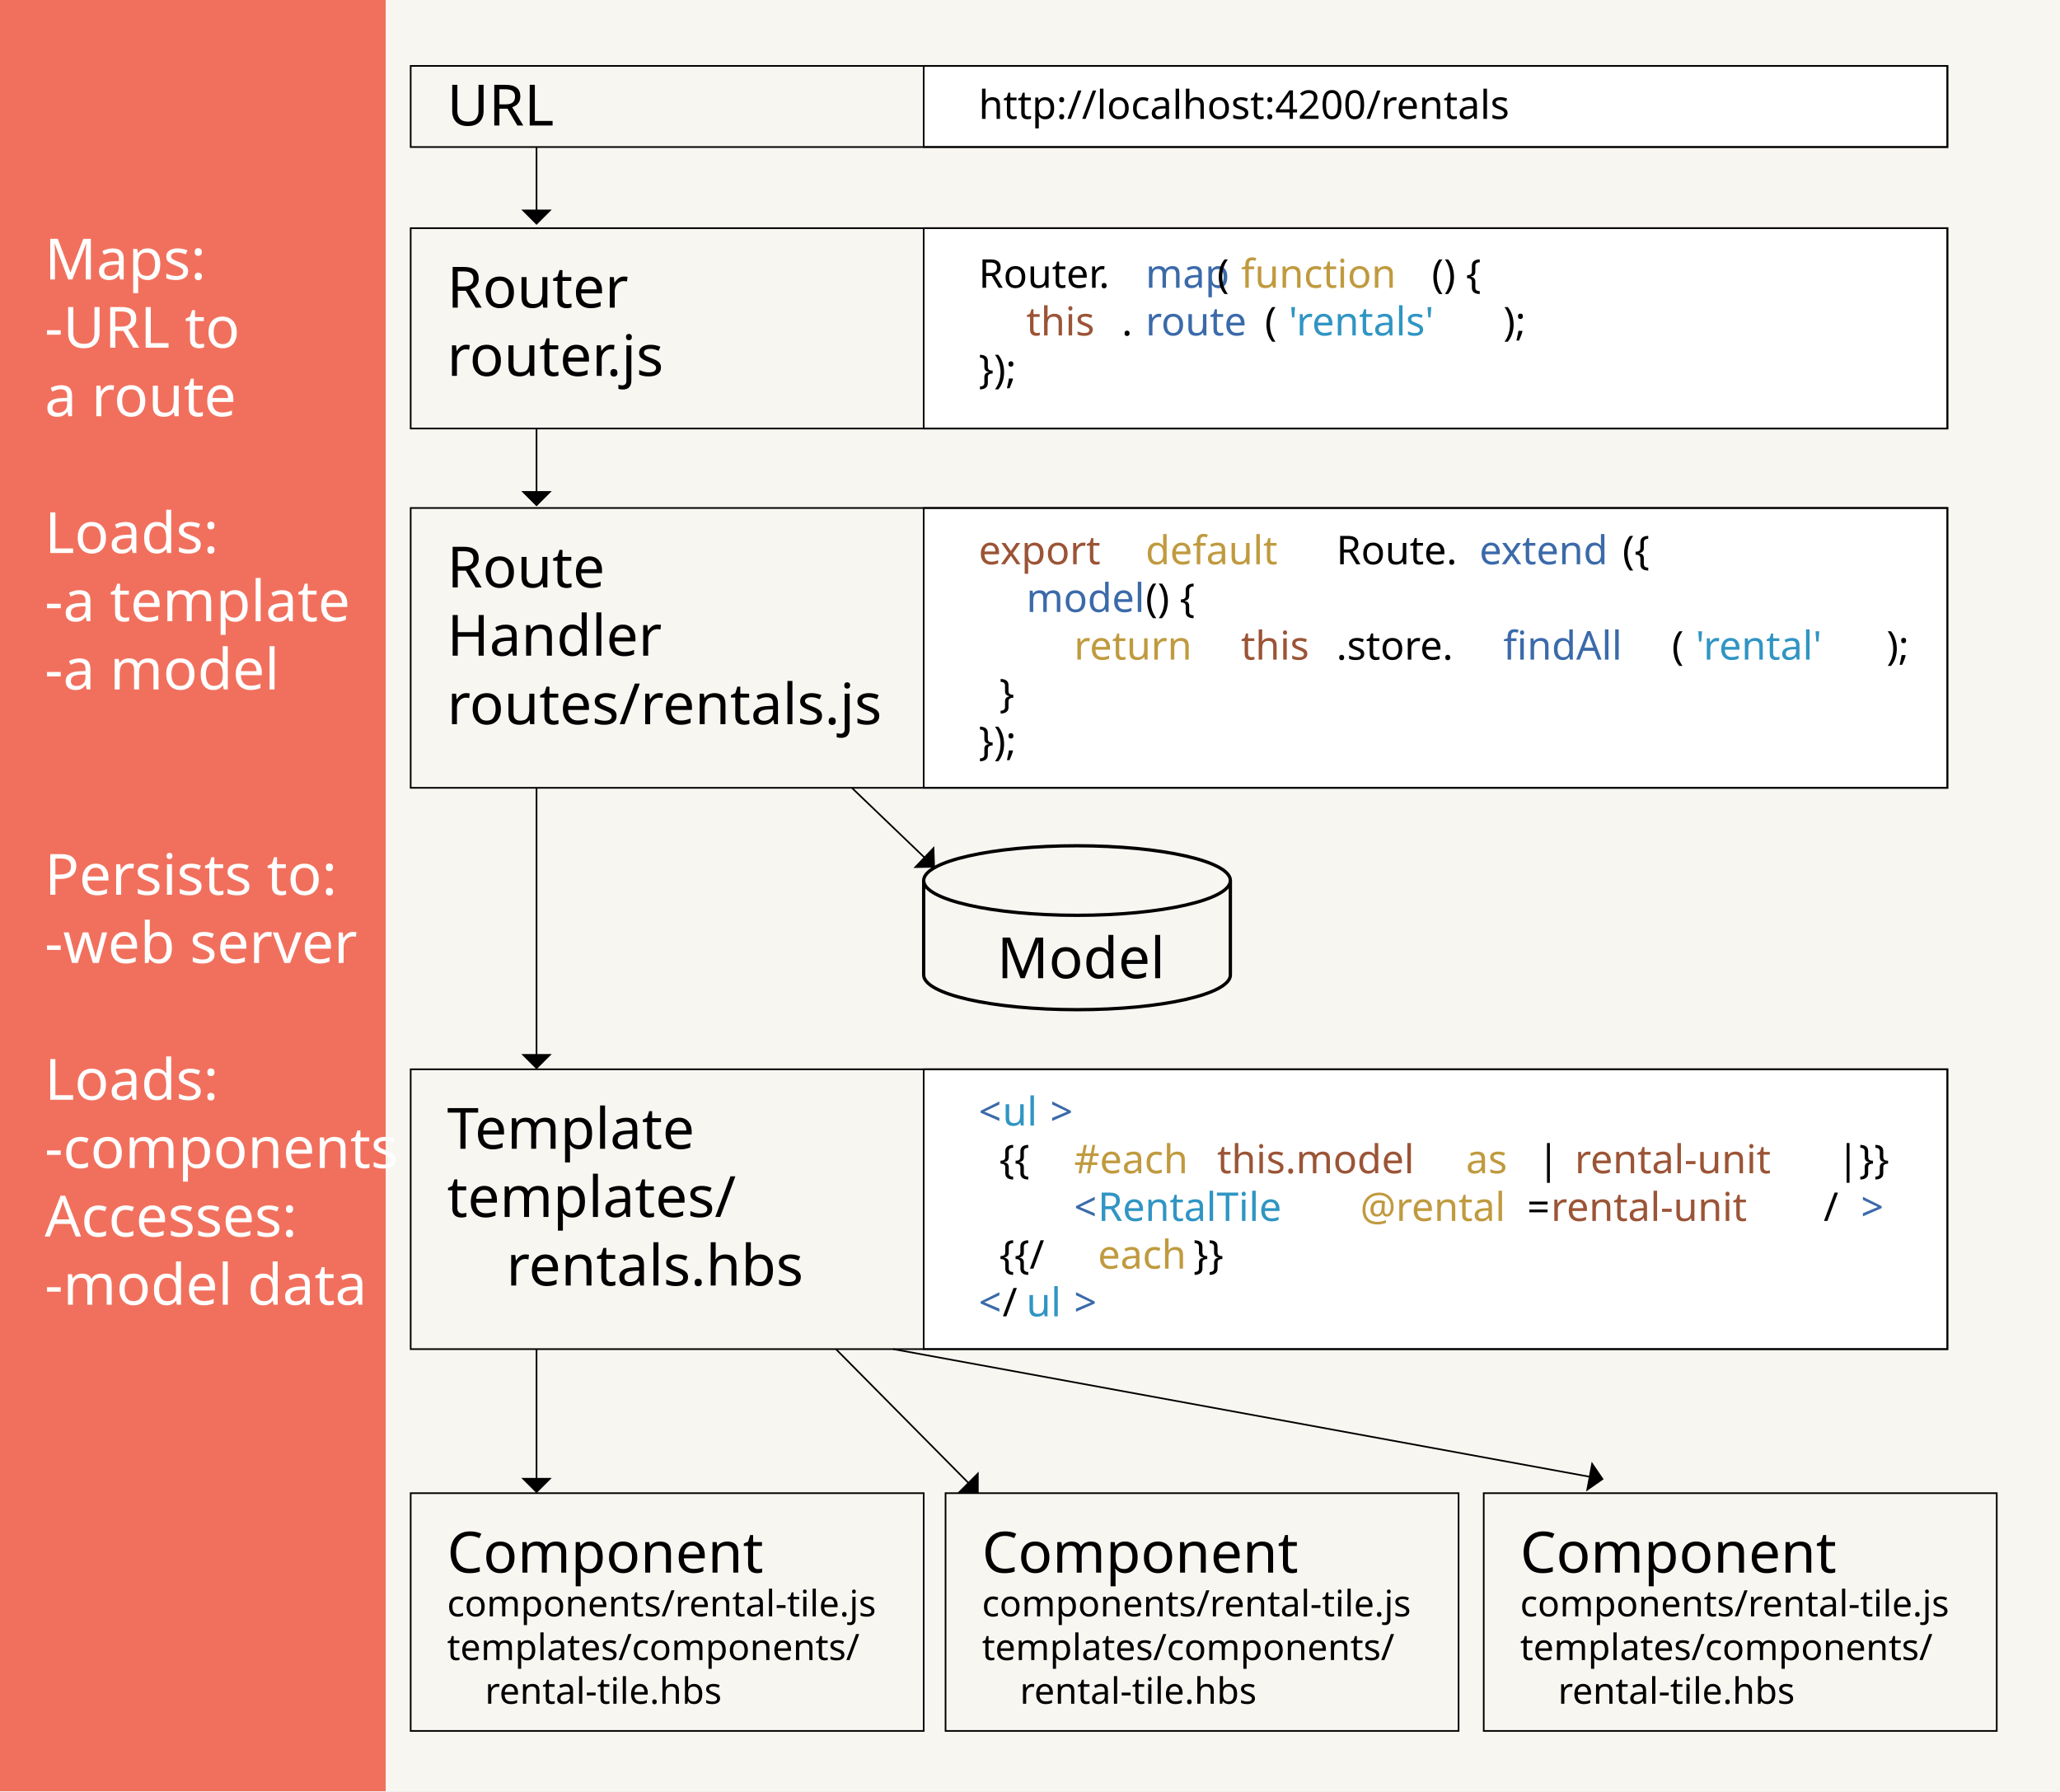
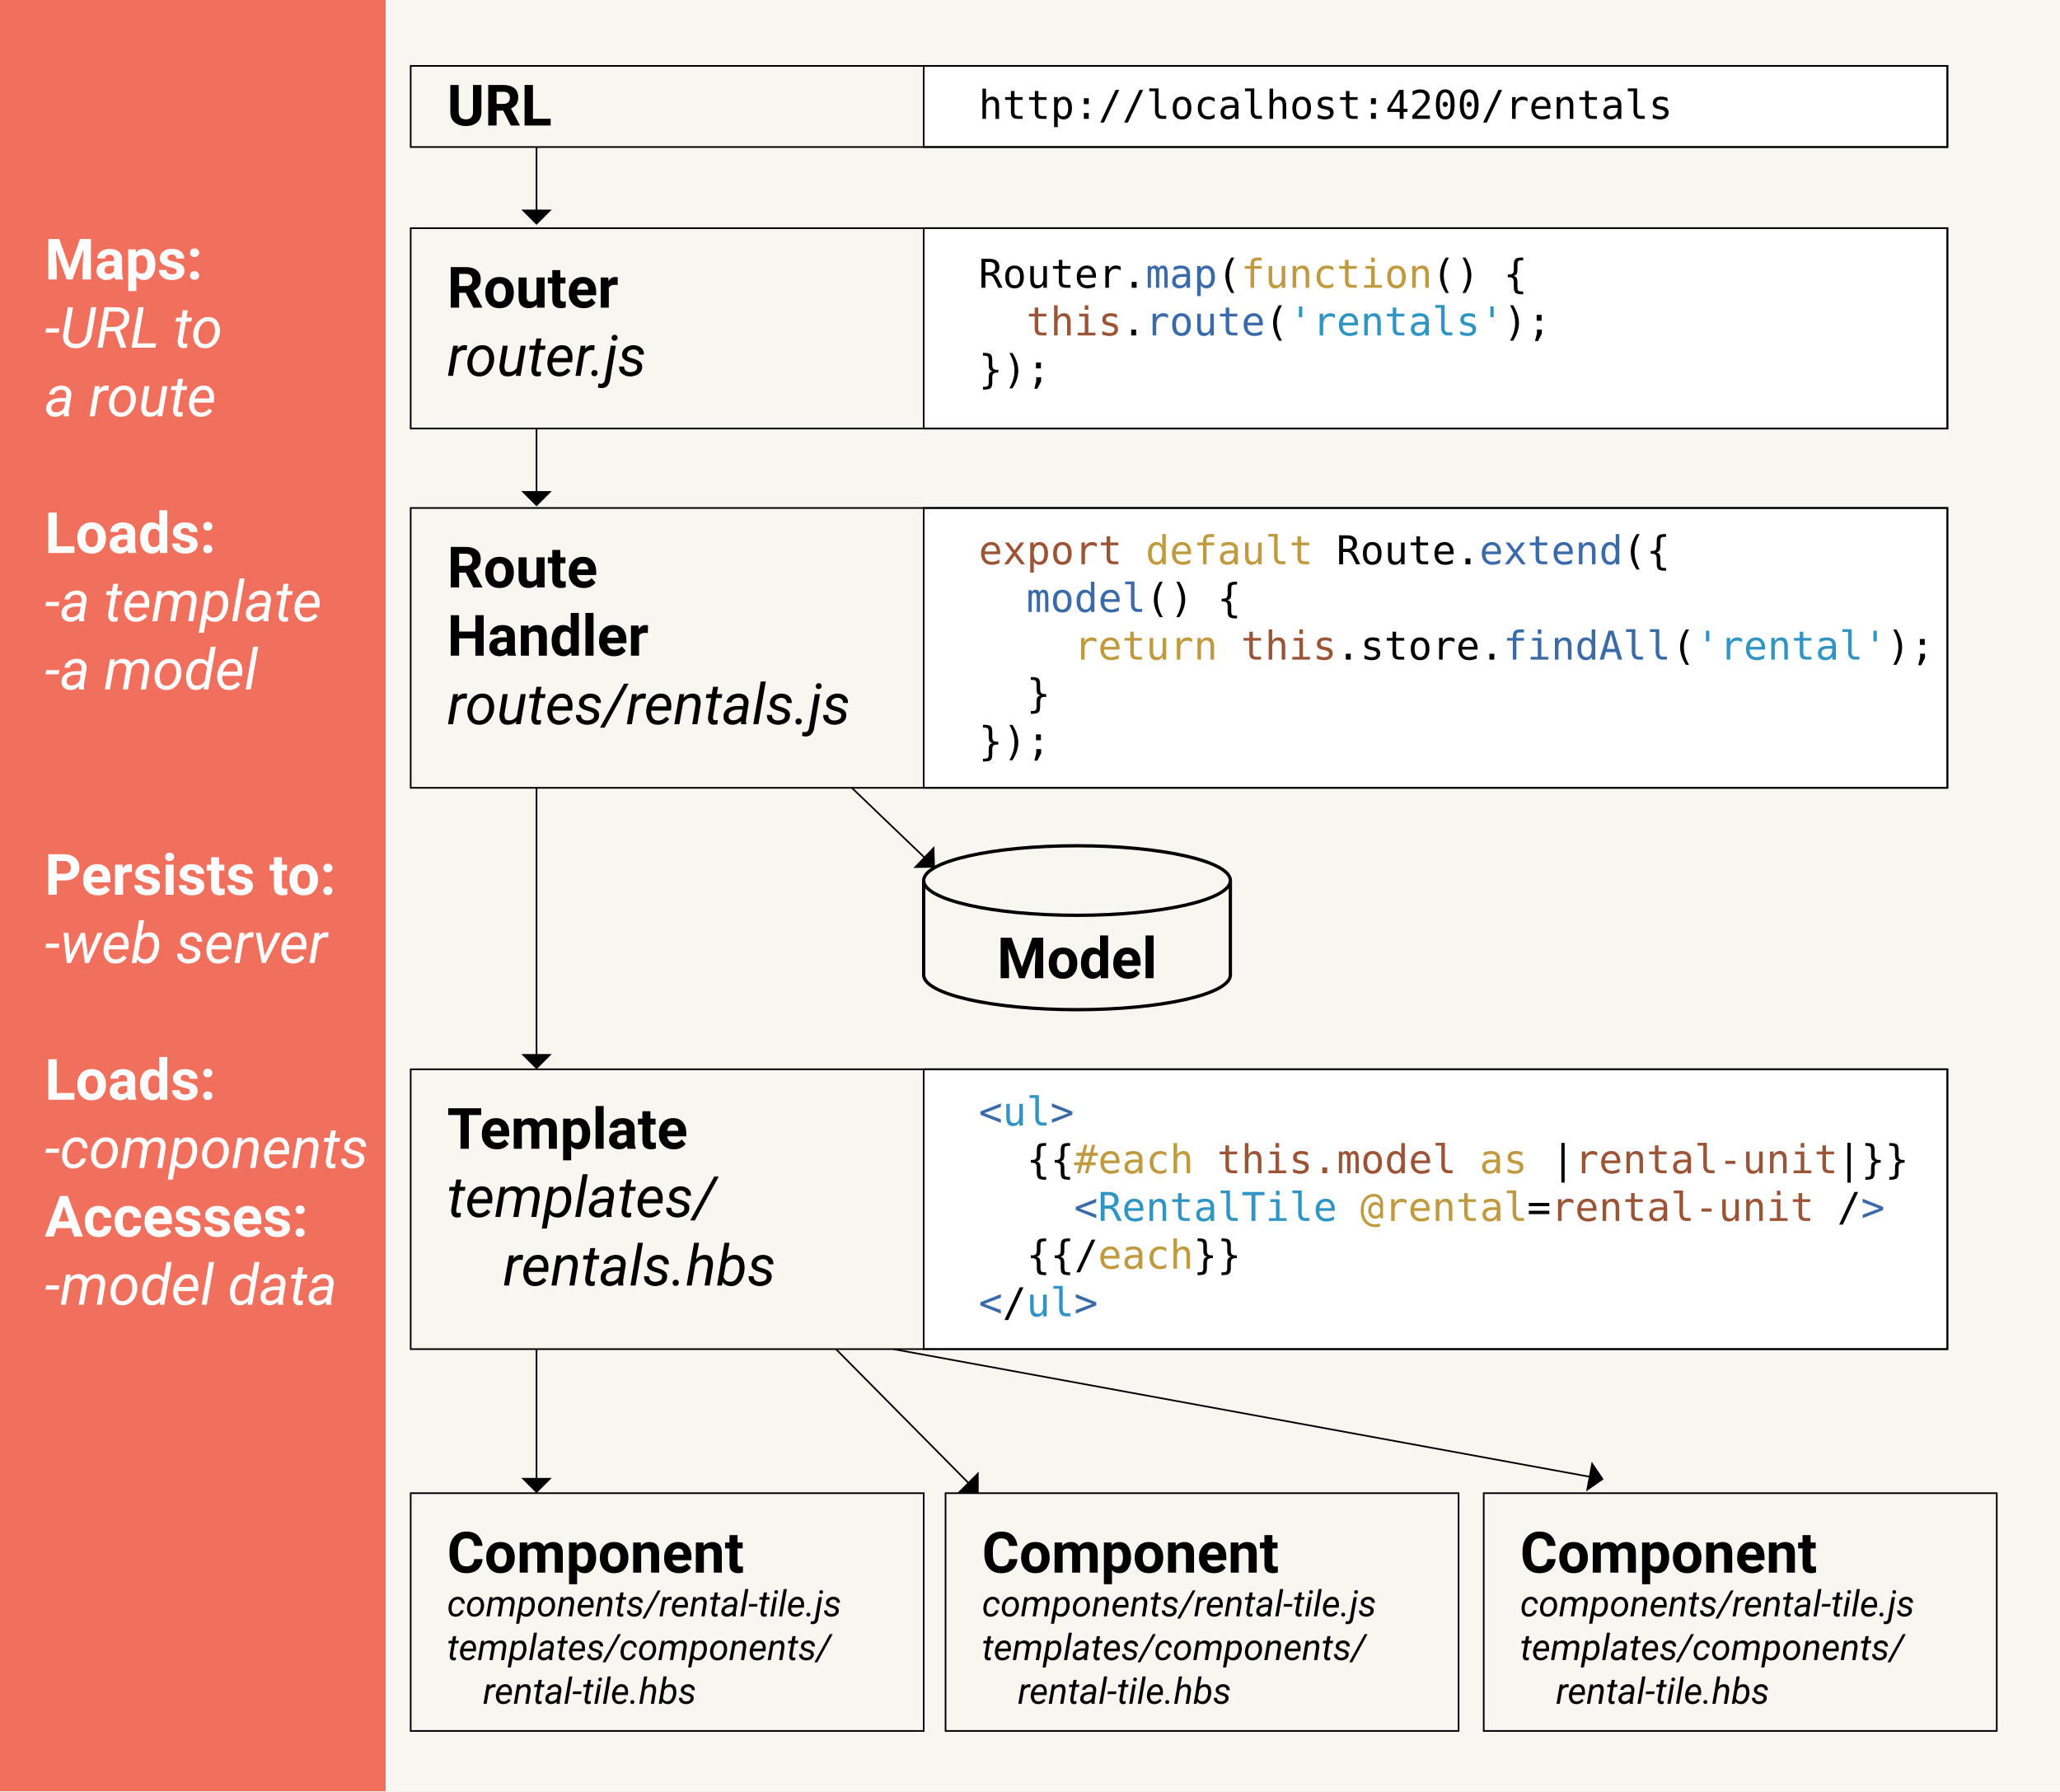
<svg xmlns="http://www.w3.org/2000/svg" version="1.1" x="0px" y="0px" viewBox="0 0 622 540.9" style="enable-background:new 0 0 622 540.9;" xml:space="preserve">
  <style type="text/css">
	.st0{fill:#F1705D;}
	.st1{fill:#F8F6F1;}
	.st2{fill:#FFFFFF;stroke:#000000;stroke-width:0.5;stroke-miterlimit:10;}
	.st3{fill:none;stroke:#000000;stroke-width:0.5;stroke-miterlimit:10;}
	.st4{fill:none;stroke:#000000;stroke-miterlimit:10;}
- 	.st5{font-family:'Roboto-Bold';}
+ 	.st5{font-family:-apple-system,BlinkMacSystemFont,Roboto,"Helvetica Neue",Arial,sans-serif,"Apple Color Emoji","Segoe UI Emoji","Segoe UI Symbol";font-weight:bold;}
	.st6{font-size:17.2px;}
- 	.st7{font-family:'Roboto-Italic';}
+ 	.st7{font-family:-apple-system,BlinkMacSystemFont,Roboto,"Helvetica Neue",Arial,sans-serif,"Apple Color Emoji","Segoe UI Emoji","Segoe UI Symbol";font-style:italic;}
	.st8{fill:#FFFFFF;}
	.st9{font-size:11px;}
- 	.st10{font-family:'SourceCodePro-Medium';}
+ 	.st10{font-family:Consolas,Monaco,'Andale Mono','Ubuntu Mono',monospace;}
	.st11{font-size:12px;}
	.st12{fill:#3B6AA9;}
	.st13{fill:#C09A3F;}
	.st14{fill:#9B5436;}
	.st15{fill:#3095C3;}
</style>
  <g id="Background">
    <rect class="st0" width="116.5" height="540.9" />
    <rect x="116.5" class="st1" width="505.5" height="540.9" />
  </g>
  <g id="Components">
    <rect x="278.9" y="19.9" class="st2" width="309.1" height="24.5" />
    <rect x="124" y="19.9" class="st3" width="464" height="24.5" />
    <g>
      <g>
        <line class="st3" x1="162" y1="44.4" x2="162" y2="63.9" />
        <g>
          <polygon points="166.6,63.3 157.4,63.3 162,67.9     " />
        </g>
      </g>
    </g>
    <rect x="278.9" y="68.9" class="st2" width="309.1" height="60.5" />
    <rect x="124" y="68.9" class="st3" width="464" height="60.5" />
    <g>
      <g>
        <line class="st3" x1="162" y1="129.4" x2="162" y2="148.9" />
        <g>
          <polygon points="166.6,148.3 157.4,148.3 162,152.9     " />
        </g>
      </g>
    </g>
    <rect x="278.9" y="153.4" class="st2" width="309.1" height="84.5" />
    <rect x="124" y="153.4" class="st3" width="464" height="84.5" />
    <g>
      <g>
        <line class="st3" x1="162" y1="237.9" x2="162" y2="318.9" />
        <g>
          <polygon points="166.6,318.3 157.4,318.3 162,322.9     " />
        </g>
      </g>
    </g>
    <rect x="278.9" y="322.9" class="st2" width="309.1" height="84.5" />
    <rect x="124" y="322.9" class="st3" width="464" height="84.5" />
    <g>
      <g>
        <line class="st3" x1="162" y1="407.4" x2="162" y2="446.9" />
        <g>
          <polygon points="166.6,446.3 157.4,446.3 162,450.9     " />
        </g>
      </g>
    </g>
    <g>
      <g>
        <line class="st3" x1="257.2" y1="237.9" x2="279.4" y2="259.2" />
        <g>
          <polygon points="282.1,255.5 275.8,262.1 282.3,262     " />
        </g>
      </g>
    </g>
    <g>
      <g>
        <line class="st3" x1="252.4" y1="407.4" x2="292.7" y2="448.1" />
        <g>
          <polygon points="295.5,444.4 289.1,450.8 295.5,450.9     " />
        </g>
      </g>
    </g>
    <g>
      <g>
        <line class="st3" x1="269.7" y1="407.4" x2="480.3" y2="446" />
        <g>
          <polygon points="480.6,441.4 478.9,450.4 484.2,446.7     " />
        </g>
      </g>
    </g>
    <rect x="124" y="450.9" class="st3" width="154.9" height="71.8" />
    <rect x="448" y="450.9" class="st3" width="154.9" height="71.8" />
    <rect x="285.5" y="450.9" class="st3" width="154.9" height="71.8" />
    <path class="st4" d="M371.5,265.9v28.5c0,5.8-20.7,10.5-46.3,10.5s-46.3-4.7-46.3-10.5v-28.5" />
    <ellipse class="st4" cx="325.2" cy="265.9" rx="46.3" ry="10.5" />
  </g>
  <g id="Display_text">
    <text transform="matrix(1 0 0 1 135 37.8959)" class="st5 st6">URL</text>
    <text transform="matrix(1 0 0 1 135 92.8959)">
      <tspan x="0" y="0" class="st5 st6">Router</tspan>
      <tspan x="0" y="20.6" class="st7 st6">router.js</tspan>
    </text>
    <text transform="matrix(1 0 0 1 135 177.3959)">
      <tspan x="0" y="0" class="st5 st6">Route</tspan>
      <tspan x="0" y="20.6" class="st5 st6">Handler</tspan>
      <tspan x="0" y="41.3" class="st7 st6">routes/rentals.js</tspan>
    </text>
    <text transform="matrix(1 0 0 1 135 346.8959)">
      <tspan x="0" y="0" class="st5 st6">Template</tspan>
      <tspan x="0" y="20.6" class="st7 st6">templates/</tspan>
      <tspan x="0" y="41.3" class="st7 st6">    rentals.hbs</tspan>
    </text>
    <text transform="matrix(1 0 0 1 13.5 84.3959)">
      <tspan x="0" y="0" class="st8 st5 st6">Maps:</tspan>
      <tspan x="0" y="20.6" class="st8 st7 st6">-URL to</tspan>
      <tspan x="0" y="41.3" class="st8 st7 st6">a route</tspan>
      <tspan x="0" y="82.6" class="st8 st5 st6">Loads:</tspan>
      <tspan x="0" y="103.2" class="st8 st7 st6">-a template</tspan>
      <tspan x="0" y="123.8" class="st8 st7 st6">-a model</tspan>
      <tspan x="0" y="185.8" class="st8 st5 st6">Persists to:</tspan>
      <tspan x="0" y="206.4" class="st8 st7 st6">-web server</tspan>
      <tspan x="0" y="247.7" class="st8 st5 st6">Loads:</tspan>
      <tspan x="0" y="268.3" class="st8 st7 st6">-components</tspan>
      <tspan x="0" y="289" class="st8 st5 st6">Accesses:</tspan>
      <tspan x="0" y="309.6" class="st8 st7 st6">-model data</tspan>
    </text>
    <text transform="matrix(1 0 0 1 135 474.8959)">
      <tspan x="0" y="0" class="st5 st6">Component</tspan>
      <tspan x="0" y="13.2" class="st7 st9">components/rental-tile.js</tspan>
      <tspan x="0" y="26.4" class="st7 st9">templates/components/</tspan>
      <tspan x="0" y="39.6" class="st7 st9">    rental-tile.hbs</tspan>
    </text>
    <text transform="matrix(1 0 0 1 301.0425 295.3959)" class="st5 st6">Model</text>
    <text transform="matrix(1 0 0 1 296.5 474.8959)">
      <tspan x="0" y="0" class="st5 st6">Component</tspan>
      <tspan x="0" y="13.2" class="st7 st9">components/rental-tile.js</tspan>
      <tspan x="0" y="26.4" class="st7 st9">templates/components/</tspan>
      <tspan x="0" y="39.6" class="st7 st9">    rental-tile.hbs</tspan>
    </text>
    <text transform="matrix(1 0 0 1 459 474.8959)">
      <tspan x="0" y="0" class="st5 st6">Component</tspan>
      <tspan x="0" y="13.2" class="st7 st9">components/rental-tile.js</tspan>
      <tspan x="0" y="26.4" class="st7 st9">templates/components/</tspan>
      <tspan x="0" y="39.6" class="st7 st9">    rental-tile.hbs</tspan>
    </text>
  </g>
  <g id="Code">
    <text transform="matrix(1 0 0 1 295.5 35.8959)" class="st10 st11">http://localhost:4200/rentals</text>
    <text transform="matrix(1 0 0 1 295.5 86.8959)">
      <tspan x="0" y="0" class="st10 st11">Router.</tspan>
      <tspan x="50.4" y="0" class="st12 st10 st11">map</tspan>
      <tspan x="72" y="0" class="st10 st11">(</tspan>
      <tspan x="79.2" y="0" class="st13 st10 st11">function</tspan>
      <tspan x="136.8" y="0" class="st10 st11">() {</tspan>
      <tspan x="0" y="14.4" class="st10 st11">  </tspan>
      <tspan x="14.4" y="14.4" class="st14 st10 st11">this</tspan>
      <tspan x="43.2" y="14.4" class="st10 st11">.</tspan>
      <tspan x="50.4" y="14.4" class="st12 st10 st11">route</tspan>
      <tspan x="86.4" y="14.4" class="st10 st11">(</tspan>
      <tspan x="93.6" y="14.4" class="st15 st10 st11">'rentals'</tspan>
      <tspan x="158.4" y="14.4" class="st10 st11">);</tspan>
      <tspan x="0" y="28.8" class="st10 st11">});</tspan>
    </text>
    <text transform="matrix(1 0 0 1 295.5 170.3959)">
      <tspan x="0" y="0" class="st14 st10 st11">export </tspan>
      <tspan x="50.4" y="0" class="st13 st10 st11">default </tspan>
      <tspan x="108" y="0" class="st10 st11">Route.</tspan>
      <tspan x="151.2" y="0" class="st12 st10 st11">extend</tspan>
      <tspan x="194.4" y="0" class="st10 st11">({</tspan>
      <tspan x="0" y="14.4" class="st10 st11">  </tspan>
      <tspan x="14.4" y="14.4" class="st12 st10 st11">model</tspan>
      <tspan x="50.4" y="14.4" class="st10 st11">() {</tspan>
      <tspan x="0" y="28.8" class="st10 st11">    </tspan>
      <tspan x="28.8" y="28.8" class="st13 st10 st11">return </tspan>
      <tspan x="79.2" y="28.8" class="st14 st10 st11">this</tspan>
      <tspan x="108" y="28.8" class="st10 st11">.store.</tspan>
      <tspan x="158.4" y="28.8" class="st12 st10 st11">findAll</tspan>
      <tspan x="209.3" y="28.8" class="st10 st11">(</tspan>
      <tspan x="216.5" y="28.8" class="st15 st10 st11">'rental'</tspan>
      <tspan x="274.1" y="28.8" class="st10 st11">);</tspan>
      <tspan x="0" y="43.2" class="st10 st11">  }</tspan>
      <tspan x="0" y="57.6" class="st10 st11">});</tspan>
    </text>
    <text transform="matrix(1 0 0 1 295.5 339.8959)">
      <tspan x="0" y="0" class="st12 st10 st11">&lt;</tspan>
      <tspan x="7.2" y="0" class="st15 st10 st11">ul</tspan>
      <tspan x="21.6" y="0" class="st12 st10 st11">&gt;</tspan>
      <tspan x="0" y="14.4" class="st10 st11">  {{</tspan>
      <tspan x="28.8" y="14.4" class="st13 st10 st11">#each </tspan>
      <tspan x="72" y="14.4" class="st14 st10 st11">this.model</tspan>
      <tspan x="144" y="14.4" class="st13 st10 st11"> as</tspan>
      <tspan x="165.6" y="14.4" class="st10 st11"> |</tspan>
      <tspan x="180" y="14.4" class="st14 st10 st11">rental-unit</tspan>
      <tspan x="259.2" y="14.4" class="st10 st11">|}}</tspan>
      <tspan x="0" y="28.8" class="st10 st11">    </tspan>
      <tspan x="28.8" y="28.8" class="st12 st10 st11">&lt;</tspan>
      <tspan x="36" y="28.8" class="st15 st10 st11">RentalTile</tspan>
      <tspan x="108" y="28.8" class="st10 st11"> </tspan>
      <tspan x="115.2" y="28.8" class="st13 st10 st11">@rental</tspan>
      <tspan x="165.6" y="28.8" class="st10 st11">=</tspan>
      <tspan x="172.8" y="28.8" class="st14 st10 st11">rental-unit</tspan>
      <tspan x="252" y="28.8" class="st10 st11"> /</tspan>
      <tspan x="266.4" y="28.8" class="st12 st10 st11">&gt;</tspan>
      <tspan x="0" y="43.2" class="st10 st11">  {{/</tspan>
      <tspan x="36" y="43.2" class="st13 st10 st11">each</tspan>
      <tspan x="64.8" y="43.2" class="st10 st11">}}</tspan>
      <tspan x="0" y="57.6" class="st12 st10 st11">&lt;</tspan>
      <tspan x="7.2" y="57.6" class="st10 st11">/</tspan>
      <tspan x="14.4" y="57.6" class="st15 st10 st11">ul</tspan>
      <tspan x="28.8" y="57.6" class="st12 st10 st11">&gt;</tspan>
    </text>
  </g>
</svg>
